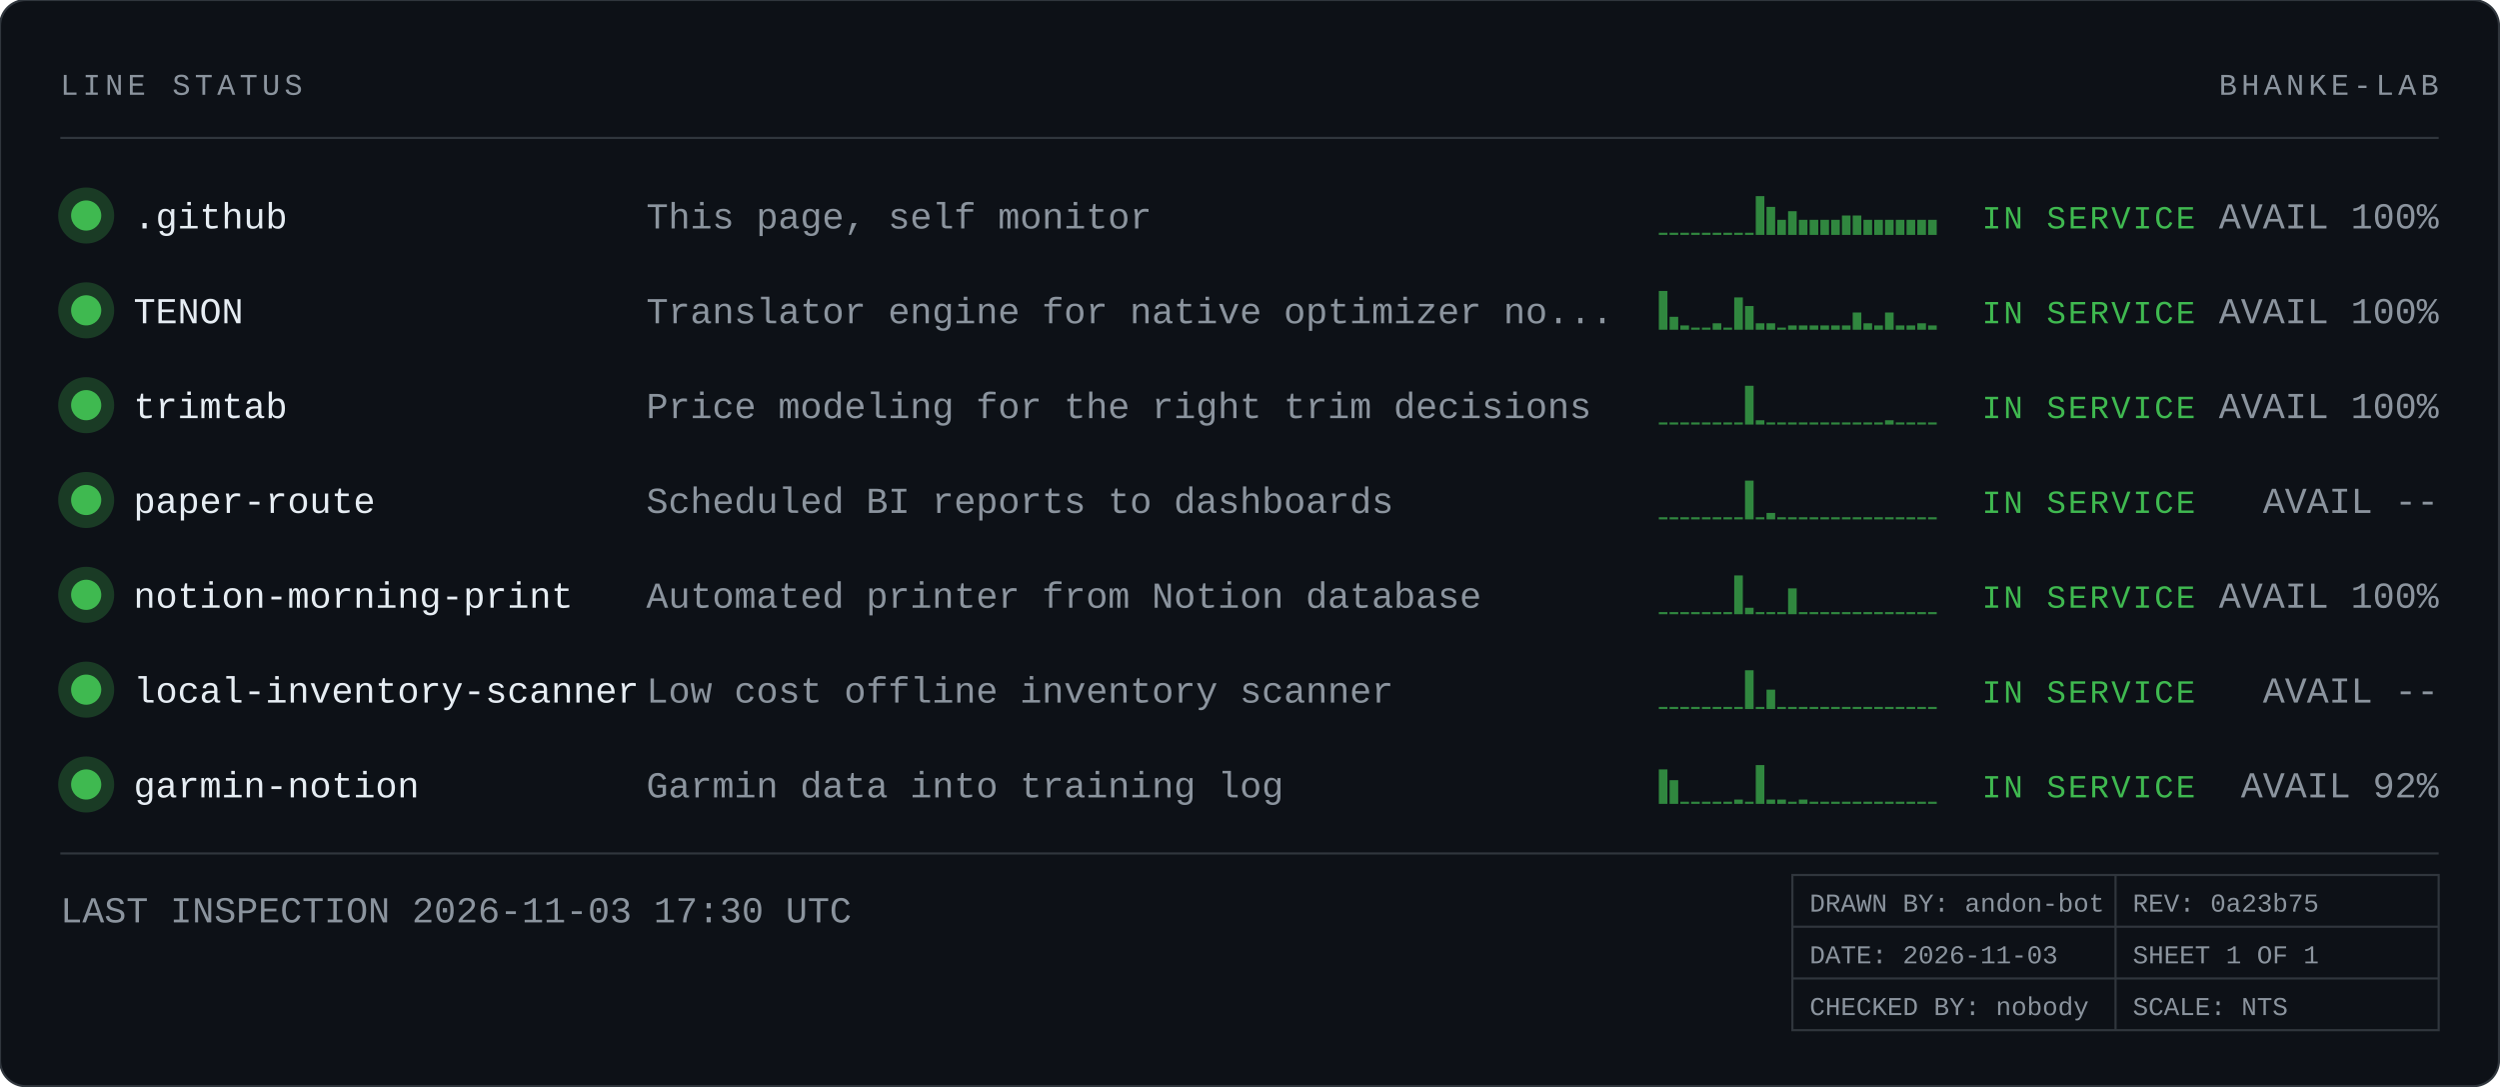
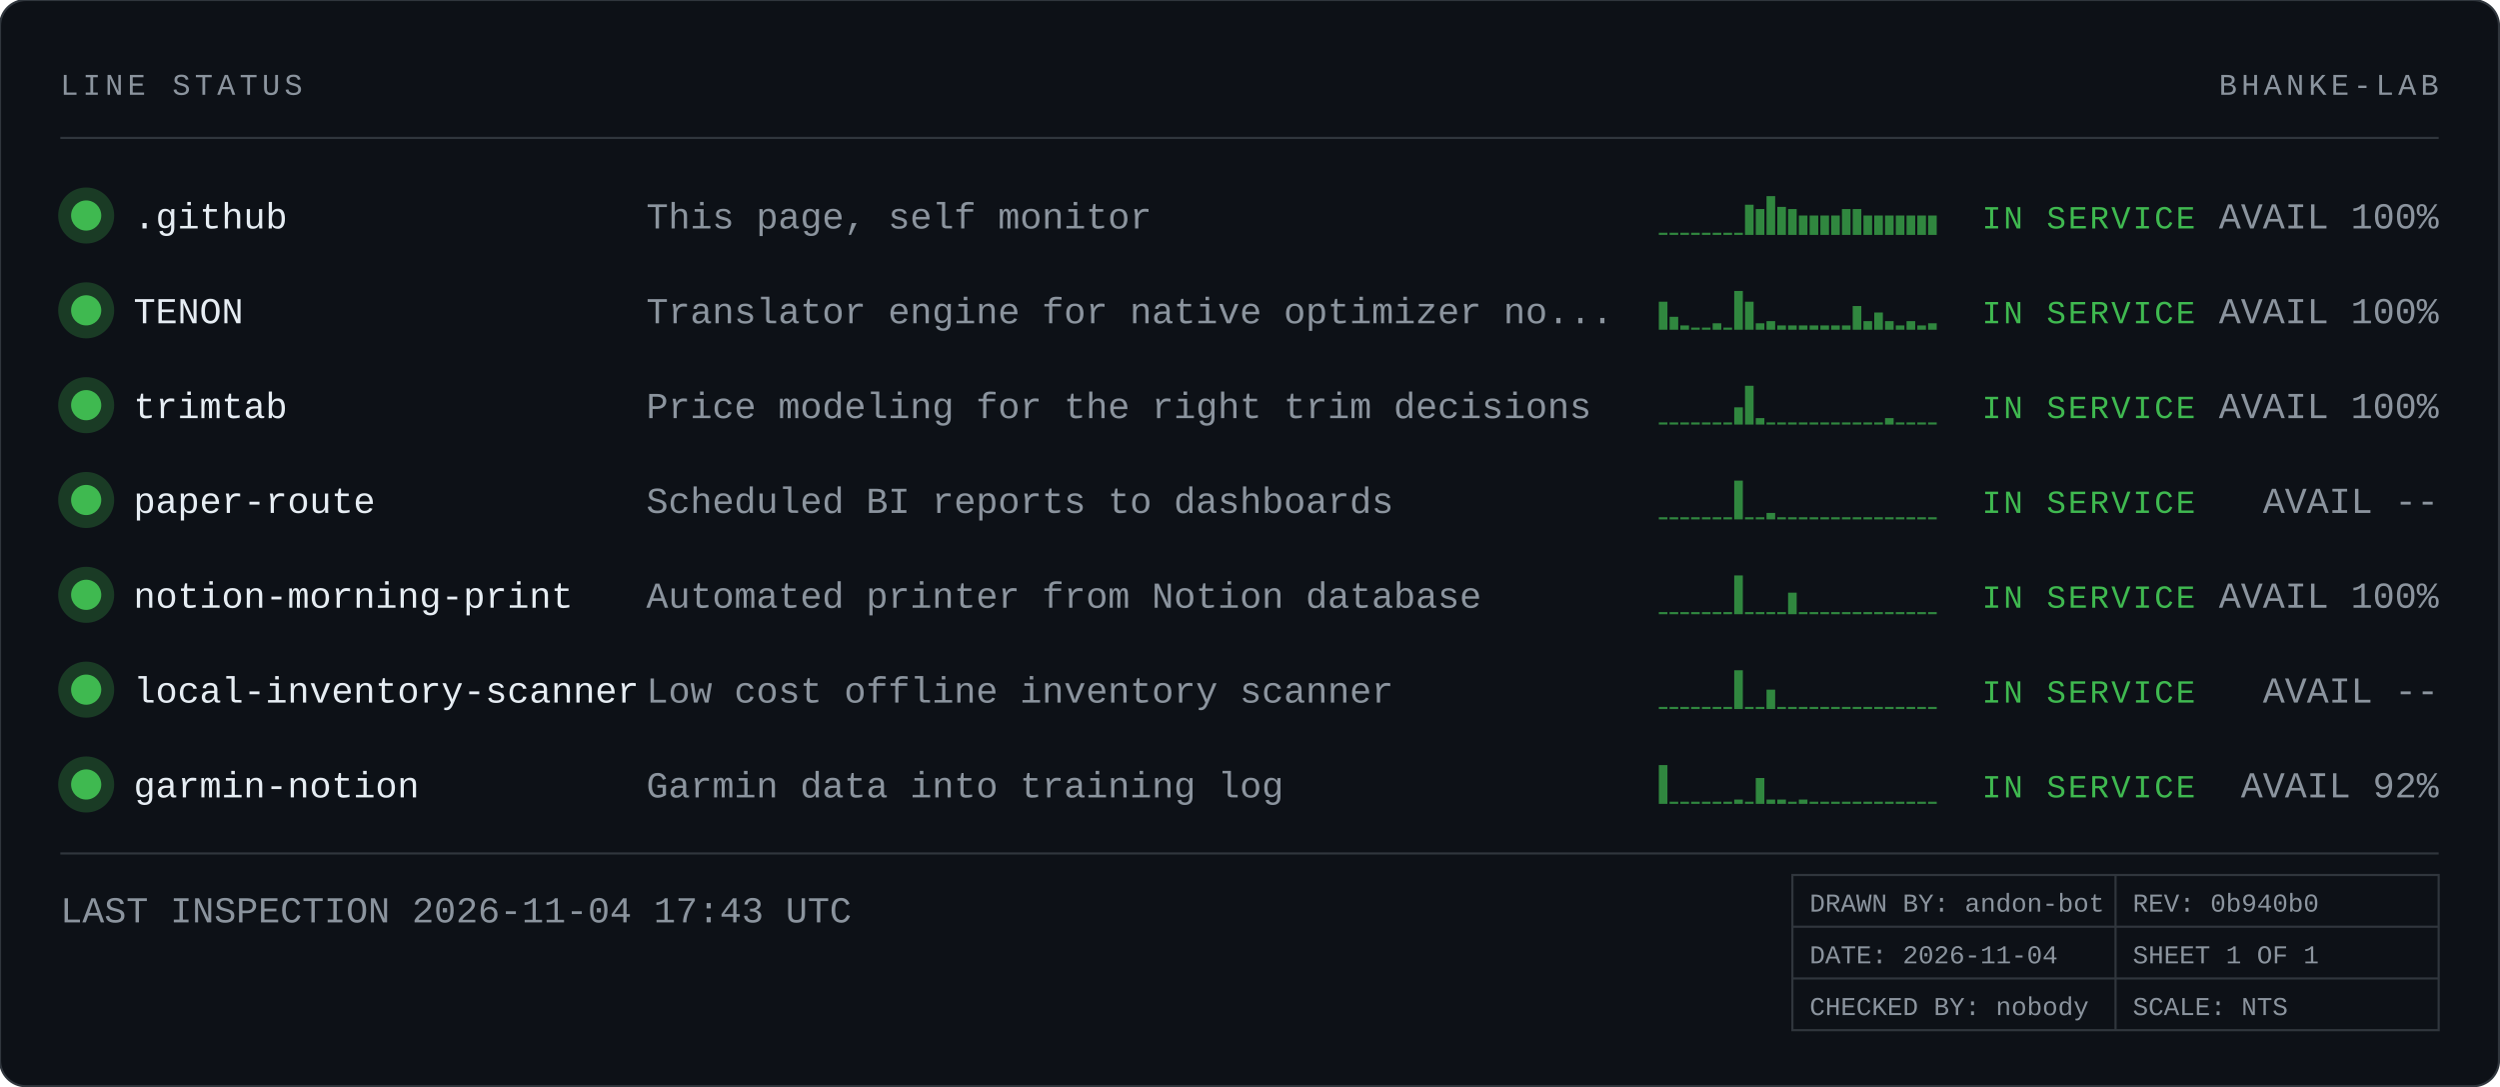
<svg xmlns="http://www.w3.org/2000/svg" width="1160" height="504" viewBox="0 0 1160 504" role="img" aria-label="Andon board">
  <style>
text { font-family: Consolas, 'Courier New', monospace; font-size: 17px; }
.hd { fill: #8b949e; font-size: 14px; letter-spacing: 2px; }
.name { fill: #e6edf3; }
.dim { fill: #8b949e; }
.st { font-size: 15px; letter-spacing: 1px; }
.tb { fill: #8b949e; font-size: 12px; }
</style>
  <rect x="0" y="0" width="1160" height="504" rx="12" fill="#0d1117" stroke="#30363d" />
  <text x="28" y="44" class="hd">LINE STATUS</text>
  <text x="1132" y="44" class="hd" text-anchor="end">BHANKE-LAB</text>
  <line x1="28" y1="64" x2="1132" y2="64" stroke="#30363d" />
  <circle cx="40" cy="100" r="13" fill="#3fb950" opacity="0.25" />
  <circle cx="40" cy="100" r="7" fill="#3fb950" />
  <text x="62" y="106" class="name">.github</text>
  <text x="300" y="106" class="dim">This page, self monitor</text>
  <rect x="770" y="108" width="4" height="1" fill="#3fb950" opacity="0.7" />
  <rect x="775" y="108" width="4" height="1" fill="#3fb950" opacity="0.7" />
  <rect x="780" y="108" width="4" height="1" fill="#3fb950" opacity="0.7" />
  <rect x="785" y="108" width="4" height="1" fill="#3fb950" opacity="0.7" />
  <rect x="790" y="108" width="4" height="1" fill="#3fb950" opacity="0.7" />
  <rect x="795" y="108" width="4" height="1" fill="#3fb950" opacity="0.7" />
  <rect x="800" y="108" width="4" height="1" fill="#3fb950" opacity="0.7" />
  <rect x="805" y="108" width="4" height="1" fill="#3fb950" opacity="0.7" />
-   <rect x="810" y="108" width="4" height="1" fill="#3fb950" opacity="0.7" />
-   <rect x="815" y="91" width="4" height="18" fill="#3fb950" opacity="0.7" />
-   <rect x="820" y="96" width="4" height="13" fill="#3fb950" opacity="0.7" />
-   <rect x="825" y="102" width="4" height="7" fill="#3fb950" opacity="0.7" />
-   <rect x="830" y="98" width="4" height="11" fill="#3fb950" opacity="0.7" />
-   <rect x="835" y="102" width="4" height="7" fill="#3fb950" opacity="0.7" />
-   <rect x="840" y="102" width="4" height="7" fill="#3fb950" opacity="0.7" />
-   <rect x="845" y="102" width="4" height="7" fill="#3fb950" opacity="0.7" />
-   <rect x="850" y="102" width="4" height="7" fill="#3fb950" opacity="0.7" />
-   <rect x="855" y="100" width="4" height="9" fill="#3fb950" opacity="0.7" />
-   <rect x="860" y="100" width="4" height="9" fill="#3fb950" opacity="0.7" />
-   <rect x="865" y="102" width="4" height="7" fill="#3fb950" opacity="0.7" />
-   <rect x="870" y="102" width="4" height="7" fill="#3fb950" opacity="0.7" />
-   <rect x="875" y="102" width="4" height="7" fill="#3fb950" opacity="0.7" />
-   <rect x="880" y="102" width="4" height="7" fill="#3fb950" opacity="0.7" />
-   <rect x="885" y="102" width="4" height="7" fill="#3fb950" opacity="0.7" />
-   <rect x="890" y="102" width="4" height="7" fill="#3fb950" opacity="0.7" />
-   <rect x="895" y="102" width="4" height="7" fill="#3fb950" opacity="0.7" />
+   <rect x="810" y="95" width="4" height="14" fill="#3fb950" opacity="0.7" />
+   <rect x="815" y="97" width="4" height="12" fill="#3fb950" opacity="0.7" />
+   <rect x="820" y="91" width="4" height="18" fill="#3fb950" opacity="0.7" />
+   <rect x="825" y="96" width="4" height="13" fill="#3fb950" opacity="0.7" />
+   <rect x="830" y="97" width="4" height="12" fill="#3fb950" opacity="0.7" />
+   <rect x="835" y="100" width="4" height="9" fill="#3fb950" opacity="0.7" />
+   <rect x="840" y="100" width="4" height="9" fill="#3fb950" opacity="0.7" />
+   <rect x="845" y="100" width="4" height="9" fill="#3fb950" opacity="0.7" />
+   <rect x="850" y="100" width="4" height="9" fill="#3fb950" opacity="0.7" />
+   <rect x="855" y="97" width="4" height="12" fill="#3fb950" opacity="0.7" />
+   <rect x="860" y="97" width="4" height="12" fill="#3fb950" opacity="0.7" />
+   <rect x="865" y="100" width="4" height="9" fill="#3fb950" opacity="0.7" />
+   <rect x="870" y="100" width="4" height="9" fill="#3fb950" opacity="0.7" />
+   <rect x="875" y="100" width="4" height="9" fill="#3fb950" opacity="0.7" />
+   <rect x="880" y="100" width="4" height="9" fill="#3fb950" opacity="0.7" />
+   <rect x="885" y="100" width="4" height="9" fill="#3fb950" opacity="0.7" />
+   <rect x="890" y="100" width="4" height="9" fill="#3fb950" opacity="0.7" />
+   <rect x="895" y="100" width="4" height="9" fill="#3fb950" opacity="0.7" />
  <text x="920" y="106" class="st" fill="#3fb950">IN SERVICE</text>
  <text x="1132" y="106" class="dim" text-anchor="end">AVAIL 100%</text>
  <circle cx="40" cy="144" r="13" fill="#3fb950" opacity="0.25" />
  <circle cx="40" cy="144" r="7" fill="#3fb950" />
  <text x="62" y="150" class="name">TENON</text>
  <text x="300" y="150" class="dim">Translator engine for native optimizer no...</text>
-   <rect x="770" y="135" width="4" height="18" fill="#3fb950" opacity="0.7" />
+   <rect x="770" y="140" width="4" height="13" fill="#3fb950" opacity="0.7" />
  <rect x="775" y="147" width="4" height="6" fill="#3fb950" opacity="0.7" />
  <rect x="780" y="151" width="4" height="2" fill="#3fb950" opacity="0.7" />
  <rect x="785" y="152" width="4" height="1" fill="#3fb950" opacity="0.7" />
  <rect x="790" y="152" width="4" height="1" fill="#3fb950" opacity="0.7" />
  <rect x="795" y="150" width="4" height="3" fill="#3fb950" opacity="0.7" />
  <rect x="800" y="152" width="4" height="1" fill="#3fb950" opacity="0.7" />
-   <rect x="805" y="138" width="4" height="15" fill="#3fb950" opacity="0.7" />
-   <rect x="810" y="142" width="4" height="11" fill="#3fb950" opacity="0.7" />
+   <rect x="805" y="135" width="4" height="18" fill="#3fb950" opacity="0.7" />
+   <rect x="810" y="140" width="4" height="13" fill="#3fb950" opacity="0.7" />
  <rect x="815" y="150" width="4" height="3" fill="#3fb950" opacity="0.7" />
-   <rect x="820" y="150" width="4" height="3" fill="#3fb950" opacity="0.7" />
-   <rect x="825" y="152" width="4" height="1" fill="#3fb950" opacity="0.7" />
+   <rect x="820" y="149" width="4" height="4" fill="#3fb950" opacity="0.7" />
+   <rect x="825" y="151" width="4" height="2" fill="#3fb950" opacity="0.7" />
  <rect x="830" y="151" width="4" height="2" fill="#3fb950" opacity="0.7" />
  <rect x="835" y="151" width="4" height="2" fill="#3fb950" opacity="0.7" />
  <rect x="840" y="151" width="4" height="2" fill="#3fb950" opacity="0.7" />
  <rect x="845" y="151" width="4" height="2" fill="#3fb950" opacity="0.7" />
  <rect x="850" y="151" width="4" height="2" fill="#3fb950" opacity="0.7" />
  <rect x="855" y="151" width="4" height="2" fill="#3fb950" opacity="0.7" />
-   <rect x="860" y="145" width="4" height="8" fill="#3fb950" opacity="0.7" />
-   <rect x="865" y="150" width="4" height="3" fill="#3fb950" opacity="0.7" />
-   <rect x="870" y="151" width="4" height="2" fill="#3fb950" opacity="0.7" />
-   <rect x="875" y="145" width="4" height="8" fill="#3fb950" opacity="0.7" />
+   <rect x="860" y="142" width="4" height="11" fill="#3fb950" opacity="0.7" />
+   <rect x="865" y="149" width="4" height="4" fill="#3fb950" opacity="0.7" />
+   <rect x="870" y="145" width="4" height="8" fill="#3fb950" opacity="0.7" />
+   <rect x="875" y="149" width="4" height="4" fill="#3fb950" opacity="0.7" />
  <rect x="880" y="151" width="4" height="2" fill="#3fb950" opacity="0.7" />
-   <rect x="885" y="151" width="4" height="2" fill="#3fb950" opacity="0.7" />
-   <rect x="890" y="150" width="4" height="3" fill="#3fb950" opacity="0.7" />
-   <rect x="895" y="151" width="4" height="2" fill="#3fb950" opacity="0.7" />
+   <rect x="885" y="149" width="4" height="4" fill="#3fb950" opacity="0.7" />
+   <rect x="890" y="151" width="4" height="2" fill="#3fb950" opacity="0.7" />
+   <rect x="895" y="150" width="4" height="3" fill="#3fb950" opacity="0.7" />
  <text x="920" y="150" class="st" fill="#3fb950">IN SERVICE</text>
  <text x="1132" y="150" class="dim" text-anchor="end">AVAIL 100%</text>
  <circle cx="40" cy="188" r="13" fill="#3fb950" opacity="0.25" />
  <circle cx="40" cy="188" r="7" fill="#3fb950" />
  <text x="62" y="194" class="name">trimtab</text>
  <text x="300" y="194" class="dim">Price modeling for the right trim decisions</text>
  <rect x="770" y="196" width="4" height="1" fill="#3fb950" opacity="0.7" />
  <rect x="775" y="196" width="4" height="1" fill="#3fb950" opacity="0.7" />
  <rect x="780" y="196" width="4" height="1" fill="#3fb950" opacity="0.7" />
  <rect x="785" y="196" width="4" height="1" fill="#3fb950" opacity="0.7" />
  <rect x="790" y="196" width="4" height="1" fill="#3fb950" opacity="0.7" />
  <rect x="795" y="196" width="4" height="1" fill="#3fb950" opacity="0.7" />
  <rect x="800" y="196" width="4" height="1" fill="#3fb950" opacity="0.7" />
-   <rect x="805" y="196" width="4" height="1" fill="#3fb950" opacity="0.7" />
+   <rect x="805" y="189" width="4" height="8" fill="#3fb950" opacity="0.7" />
  <rect x="810" y="179" width="4" height="18" fill="#3fb950" opacity="0.7" />
-   <rect x="815" y="195" width="4" height="2" fill="#3fb950" opacity="0.7" />
+   <rect x="815" y="194" width="4" height="3" fill="#3fb950" opacity="0.7" />
  <rect x="820" y="196" width="4" height="1" fill="#3fb950" opacity="0.7" />
  <rect x="825" y="196" width="4" height="1" fill="#3fb950" opacity="0.7" />
  <rect x="830" y="196" width="4" height="1" fill="#3fb950" opacity="0.7" />
  <rect x="835" y="196" width="4" height="1" fill="#3fb950" opacity="0.7" />
  <rect x="840" y="196" width="4" height="1" fill="#3fb950" opacity="0.7" />
  <rect x="845" y="196" width="4" height="1" fill="#3fb950" opacity="0.7" />
  <rect x="850" y="196" width="4" height="1" fill="#3fb950" opacity="0.7" />
  <rect x="855" y="196" width="4" height="1" fill="#3fb950" opacity="0.7" />
  <rect x="860" y="196" width="4" height="1" fill="#3fb950" opacity="0.7" />
  <rect x="865" y="196" width="4" height="1" fill="#3fb950" opacity="0.7" />
  <rect x="870" y="196" width="4" height="1" fill="#3fb950" opacity="0.7" />
-   <rect x="875" y="195" width="4" height="2" fill="#3fb950" opacity="0.7" />
+   <rect x="875" y="194" width="4" height="3" fill="#3fb950" opacity="0.7" />
  <rect x="880" y="196" width="4" height="1" fill="#3fb950" opacity="0.7" />
  <rect x="885" y="196" width="4" height="1" fill="#3fb950" opacity="0.7" />
  <rect x="890" y="196" width="4" height="1" fill="#3fb950" opacity="0.7" />
  <rect x="895" y="196" width="4" height="1" fill="#3fb950" opacity="0.7" />
  <text x="920" y="194" class="st" fill="#3fb950">IN SERVICE</text>
  <text x="1132" y="194" class="dim" text-anchor="end">AVAIL 100%</text>
  <circle cx="40" cy="232" r="13" fill="#3fb950" opacity="0.25" />
  <circle cx="40" cy="232" r="7" fill="#3fb950" />
  <text x="62" y="238" class="name">paper-route</text>
  <text x="300" y="238" class="dim">Scheduled BI reports to dashboards</text>
  <rect x="770" y="240" width="4" height="1" fill="#3fb950" opacity="0.7" />
  <rect x="775" y="240" width="4" height="1" fill="#3fb950" opacity="0.7" />
  <rect x="780" y="240" width="4" height="1" fill="#3fb950" opacity="0.7" />
  <rect x="785" y="240" width="4" height="1" fill="#3fb950" opacity="0.7" />
  <rect x="790" y="240" width="4" height="1" fill="#3fb950" opacity="0.7" />
  <rect x="795" y="240" width="4" height="1" fill="#3fb950" opacity="0.7" />
  <rect x="800" y="240" width="4" height="1" fill="#3fb950" opacity="0.7" />
-   <rect x="805" y="240" width="4" height="1" fill="#3fb950" opacity="0.7" />
-   <rect x="810" y="223" width="4" height="18" fill="#3fb950" opacity="0.7" />
+   <rect x="805" y="223" width="4" height="18" fill="#3fb950" opacity="0.7" />
+   <rect x="810" y="240" width="4" height="1" fill="#3fb950" opacity="0.7" />
  <rect x="815" y="240" width="4" height="1" fill="#3fb950" opacity="0.7" />
  <rect x="820" y="238" width="4" height="3" fill="#3fb950" opacity="0.7" />
  <rect x="825" y="240" width="4" height="1" fill="#3fb950" opacity="0.7" />
  <rect x="830" y="240" width="4" height="1" fill="#3fb950" opacity="0.7" />
  <rect x="835" y="240" width="4" height="1" fill="#3fb950" opacity="0.7" />
  <rect x="840" y="240" width="4" height="1" fill="#3fb950" opacity="0.7" />
  <rect x="845" y="240" width="4" height="1" fill="#3fb950" opacity="0.7" />
  <rect x="850" y="240" width="4" height="1" fill="#3fb950" opacity="0.7" />
  <rect x="855" y="240" width="4" height="1" fill="#3fb950" opacity="0.7" />
  <rect x="860" y="240" width="4" height="1" fill="#3fb950" opacity="0.7" />
  <rect x="865" y="240" width="4" height="1" fill="#3fb950" opacity="0.7" />
  <rect x="870" y="240" width="4" height="1" fill="#3fb950" opacity="0.7" />
  <rect x="875" y="240" width="4" height="1" fill="#3fb950" opacity="0.7" />
  <rect x="880" y="240" width="4" height="1" fill="#3fb950" opacity="0.7" />
  <rect x="885" y="240" width="4" height="1" fill="#3fb950" opacity="0.7" />
  <rect x="890" y="240" width="4" height="1" fill="#3fb950" opacity="0.7" />
  <rect x="895" y="240" width="4" height="1" fill="#3fb950" opacity="0.7" />
  <text x="920" y="238" class="st" fill="#3fb950">IN SERVICE</text>
  <text x="1132" y="238" class="dim" text-anchor="end">AVAIL --</text>
  <circle cx="40" cy="276" r="13" fill="#3fb950" opacity="0.25" />
  <circle cx="40" cy="276" r="7" fill="#3fb950" />
  <text x="62" y="282" class="name">notion-morning-print</text>
  <text x="300" y="282" class="dim">Automated printer from Notion database</text>
  <rect x="770" y="284" width="4" height="1" fill="#3fb950" opacity="0.7" />
  <rect x="775" y="284" width="4" height="1" fill="#3fb950" opacity="0.7" />
  <rect x="780" y="284" width="4" height="1" fill="#3fb950" opacity="0.7" />
  <rect x="785" y="284" width="4" height="1" fill="#3fb950" opacity="0.7" />
  <rect x="790" y="284" width="4" height="1" fill="#3fb950" opacity="0.7" />
  <rect x="795" y="284" width="4" height="1" fill="#3fb950" opacity="0.7" />
  <rect x="800" y="284" width="4" height="1" fill="#3fb950" opacity="0.7" />
  <rect x="805" y="267" width="4" height="18" fill="#3fb950" opacity="0.7" />
-   <rect x="810" y="282" width="4" height="3" fill="#3fb950" opacity="0.7" />
+   <rect x="810" y="284" width="4" height="1" fill="#3fb950" opacity="0.7" />
  <rect x="815" y="284" width="4" height="1" fill="#3fb950" opacity="0.7" />
  <rect x="820" y="284" width="4" height="1" fill="#3fb950" opacity="0.7" />
  <rect x="825" y="284" width="4" height="1" fill="#3fb950" opacity="0.7" />
-   <rect x="830" y="273" width="4" height="12" fill="#3fb950" opacity="0.7" />
+   <rect x="830" y="275" width="4" height="10" fill="#3fb950" opacity="0.7" />
  <rect x="835" y="284" width="4" height="1" fill="#3fb950" opacity="0.7" />
  <rect x="840" y="284" width="4" height="1" fill="#3fb950" opacity="0.7" />
  <rect x="845" y="284" width="4" height="1" fill="#3fb950" opacity="0.7" />
  <rect x="850" y="284" width="4" height="1" fill="#3fb950" opacity="0.7" />
  <rect x="855" y="284" width="4" height="1" fill="#3fb950" opacity="0.7" />
  <rect x="860" y="284" width="4" height="1" fill="#3fb950" opacity="0.7" />
  <rect x="865" y="284" width="4" height="1" fill="#3fb950" opacity="0.7" />
  <rect x="870" y="284" width="4" height="1" fill="#3fb950" opacity="0.7" />
  <rect x="875" y="284" width="4" height="1" fill="#3fb950" opacity="0.7" />
  <rect x="880" y="284" width="4" height="1" fill="#3fb950" opacity="0.7" />
  <rect x="885" y="284" width="4" height="1" fill="#3fb950" opacity="0.7" />
  <rect x="890" y="284" width="4" height="1" fill="#3fb950" opacity="0.7" />
  <rect x="895" y="284" width="4" height="1" fill="#3fb950" opacity="0.7" />
  <text x="920" y="282" class="st" fill="#3fb950">IN SERVICE</text>
  <text x="1132" y="282" class="dim" text-anchor="end">AVAIL 100%</text>
  <circle cx="40" cy="320" r="13" fill="#3fb950" opacity="0.25" />
  <circle cx="40" cy="320" r="7" fill="#3fb950" />
  <text x="62" y="326" class="name">local-inventory-scanner</text>
  <text x="300" y="326" class="dim">Low cost offline inventory scanner</text>
  <rect x="770" y="328" width="4" height="1" fill="#3fb950" opacity="0.7" />
  <rect x="775" y="328" width="4" height="1" fill="#3fb950" opacity="0.7" />
  <rect x="780" y="328" width="4" height="1" fill="#3fb950" opacity="0.7" />
  <rect x="785" y="328" width="4" height="1" fill="#3fb950" opacity="0.7" />
  <rect x="790" y="328" width="4" height="1" fill="#3fb950" opacity="0.7" />
  <rect x="795" y="328" width="4" height="1" fill="#3fb950" opacity="0.7" />
  <rect x="800" y="328" width="4" height="1" fill="#3fb950" opacity="0.7" />
-   <rect x="805" y="328" width="4" height="1" fill="#3fb950" opacity="0.7" />
-   <rect x="810" y="311" width="4" height="18" fill="#3fb950" opacity="0.7" />
+   <rect x="805" y="311" width="4" height="18" fill="#3fb950" opacity="0.7" />
+   <rect x="810" y="328" width="4" height="1" fill="#3fb950" opacity="0.7" />
  <rect x="815" y="328" width="4" height="1" fill="#3fb950" opacity="0.7" />
  <rect x="820" y="320" width="4" height="9" fill="#3fb950" opacity="0.7" />
  <rect x="825" y="328" width="4" height="1" fill="#3fb950" opacity="0.7" />
  <rect x="830" y="328" width="4" height="1" fill="#3fb950" opacity="0.7" />
  <rect x="835" y="328" width="4" height="1" fill="#3fb950" opacity="0.7" />
  <rect x="840" y="328" width="4" height="1" fill="#3fb950" opacity="0.7" />
  <rect x="845" y="328" width="4" height="1" fill="#3fb950" opacity="0.7" />
  <rect x="850" y="328" width="4" height="1" fill="#3fb950" opacity="0.7" />
  <rect x="855" y="328" width="4" height="1" fill="#3fb950" opacity="0.7" />
  <rect x="860" y="328" width="4" height="1" fill="#3fb950" opacity="0.7" />
  <rect x="865" y="328" width="4" height="1" fill="#3fb950" opacity="0.7" />
  <rect x="870" y="328" width="4" height="1" fill="#3fb950" opacity="0.7" />
  <rect x="875" y="328" width="4" height="1" fill="#3fb950" opacity="0.7" />
  <rect x="880" y="328" width="4" height="1" fill="#3fb950" opacity="0.7" />
  <rect x="885" y="328" width="4" height="1" fill="#3fb950" opacity="0.7" />
  <rect x="890" y="328" width="4" height="1" fill="#3fb950" opacity="0.7" />
  <rect x="895" y="328" width="4" height="1" fill="#3fb950" opacity="0.7" />
  <text x="920" y="326" class="st" fill="#3fb950">IN SERVICE</text>
  <text x="1132" y="326" class="dim" text-anchor="end">AVAIL --</text>
  <circle cx="40" cy="364" r="13" fill="#3fb950" opacity="0.25" />
  <circle cx="40" cy="364" r="7" fill="#3fb950" />
  <text x="62" y="370" class="name">garmin-notion</text>
  <text x="300" y="370" class="dim">Garmin data into training log</text>
-   <rect x="770" y="357" width="4" height="16" fill="#3fb950" opacity="0.7" />
-   <rect x="775" y="362" width="4" height="11" fill="#3fb950" opacity="0.7" />
+   <rect x="770" y="355" width="4" height="18" fill="#3fb950" opacity="0.7" />
+   <rect x="775" y="372" width="4" height="1" fill="#3fb950" opacity="0.7" />
  <rect x="780" y="372" width="4" height="1" fill="#3fb950" opacity="0.7" />
  <rect x="785" y="372" width="4" height="1" fill="#3fb950" opacity="0.7" />
  <rect x="790" y="372" width="4" height="1" fill="#3fb950" opacity="0.7" />
  <rect x="795" y="372" width="4" height="1" fill="#3fb950" opacity="0.7" />
  <rect x="800" y="372" width="4" height="1" fill="#3fb950" opacity="0.7" />
  <rect x="805" y="371" width="4" height="2" fill="#3fb950" opacity="0.7" />
  <rect x="810" y="372" width="4" height="1" fill="#3fb950" opacity="0.7" />
-   <rect x="815" y="355" width="4" height="18" fill="#3fb950" opacity="0.7" />
+   <rect x="815" y="361" width="4" height="12" fill="#3fb950" opacity="0.7" />
  <rect x="820" y="371" width="4" height="2" fill="#3fb950" opacity="0.7" />
  <rect x="825" y="371" width="4" height="2" fill="#3fb950" opacity="0.7" />
  <rect x="830" y="372" width="4" height="1" fill="#3fb950" opacity="0.7" />
  <rect x="835" y="371" width="4" height="2" fill="#3fb950" opacity="0.7" />
  <rect x="840" y="372" width="4" height="1" fill="#3fb950" opacity="0.7" />
  <rect x="845" y="372" width="4" height="1" fill="#3fb950" opacity="0.7" />
  <rect x="850" y="372" width="4" height="1" fill="#3fb950" opacity="0.7" />
  <rect x="855" y="372" width="4" height="1" fill="#3fb950" opacity="0.7" />
  <rect x="860" y="372" width="4" height="1" fill="#3fb950" opacity="0.7" />
  <rect x="865" y="372" width="4" height="1" fill="#3fb950" opacity="0.7" />
  <rect x="870" y="372" width="4" height="1" fill="#3fb950" opacity="0.7" />
  <rect x="875" y="372" width="4" height="1" fill="#3fb950" opacity="0.7" />
  <rect x="880" y="372" width="4" height="1" fill="#3fb950" opacity="0.7" />
  <rect x="885" y="372" width="4" height="1" fill="#3fb950" opacity="0.7" />
  <rect x="890" y="372" width="4" height="1" fill="#3fb950" opacity="0.7" />
  <rect x="895" y="372" width="4" height="1" fill="#3fb950" opacity="0.7" />
  <text x="920" y="370" class="st" fill="#3fb950">IN SERVICE</text>
  <text x="1132" y="370" class="dim" text-anchor="end">AVAIL 92%</text>
  <line x1="28" y1="396" x2="1132" y2="396" stroke="#30363d" />
-   <text x="28" y="428" class="dim">LAST INSPECTION 2026-11-03 17:30 UTC</text>
+   <text x="28" y="428" class="dim">LAST INSPECTION 2026-11-04 17:43 UTC</text>
  <rect x="832" y="406" width="300" height="72" fill="none" stroke="#30363d" />
  <line x1="832" y1="430" x2="1132" y2="430" stroke="#30363d" />
  <line x1="832" y1="454" x2="1132" y2="454" stroke="#30363d" />
  <line x1="982" y1="406" x2="982" y2="478" stroke="#30363d" />
  <text x="840" y="423" class="tb">DRAWN BY: andon-bot</text>
-   <text x="990" y="423" class="tb">REV: 0a23b75</text>
-   <text x="840" y="447" class="tb">DATE: 2026-11-03</text>
+   <text x="990" y="423" class="tb">REV: 0b940b0</text>
+   <text x="840" y="447" class="tb">DATE: 2026-11-04</text>
  <text x="990" y="447" class="tb">SHEET 1 OF 1</text>
  <text x="840" y="471" class="tb">CHECKED BY: nobody</text>
  <text x="990" y="471" class="tb">SCALE: NTS</text>
</svg>
